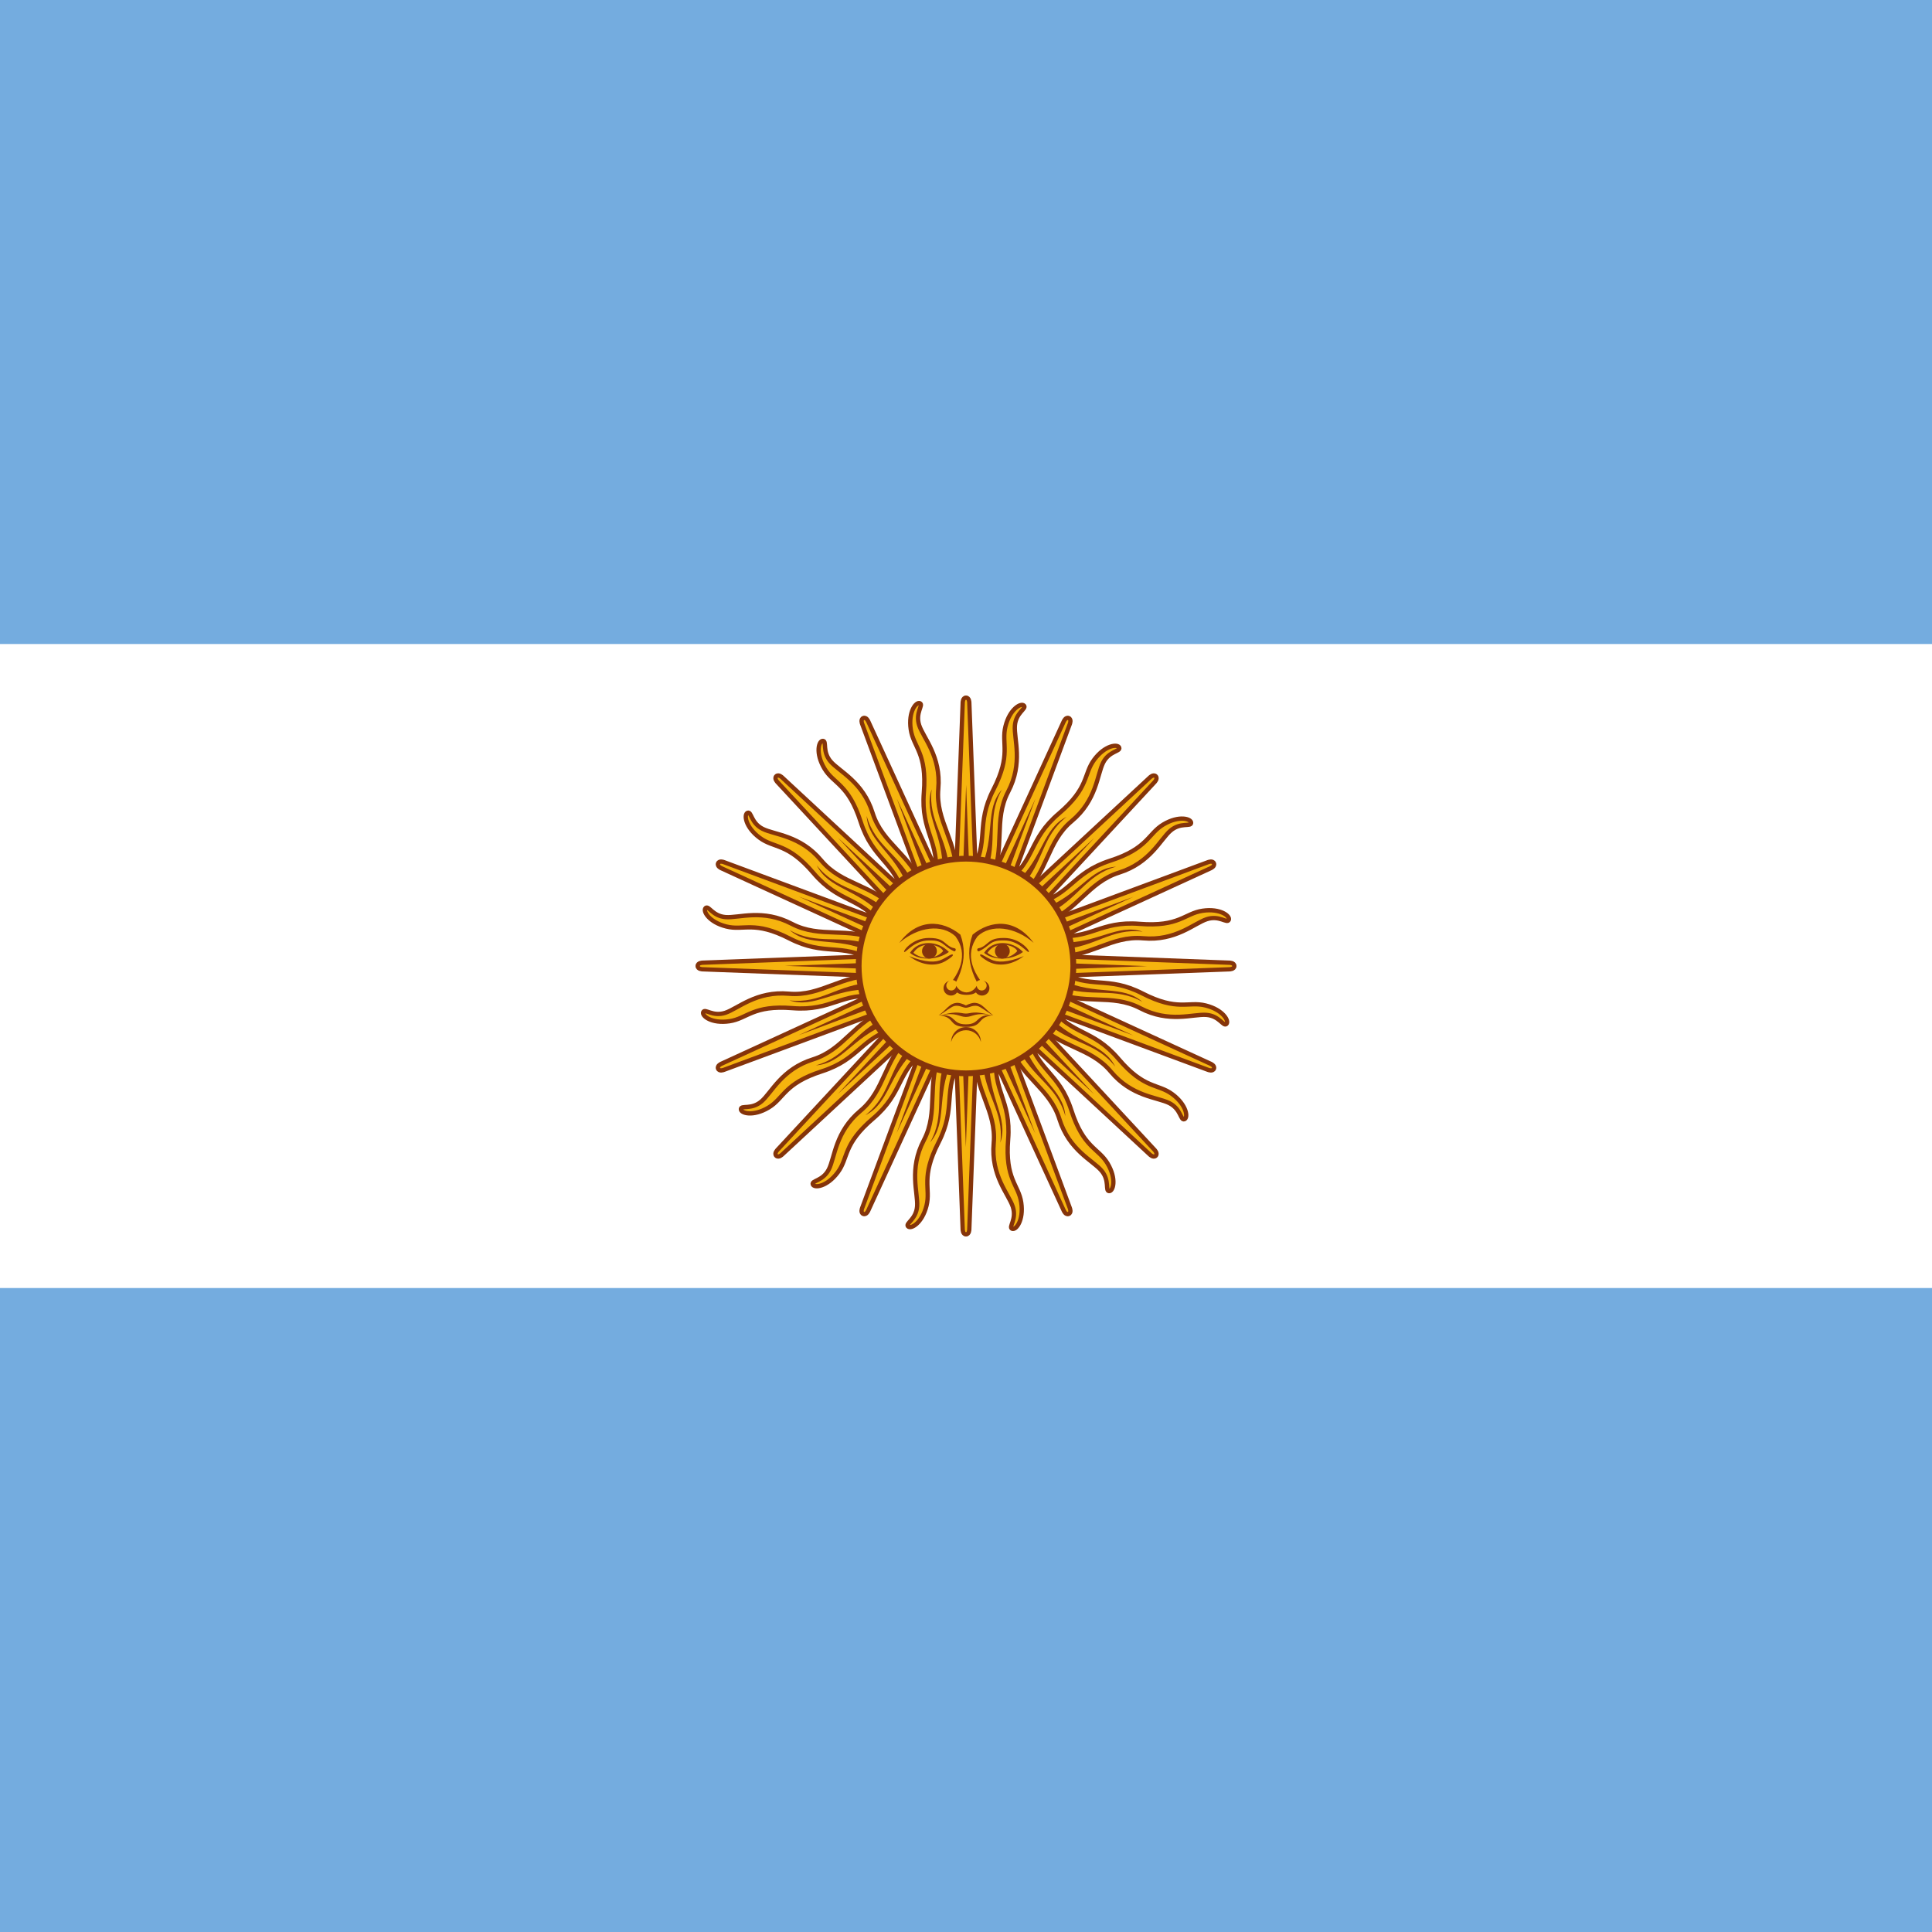
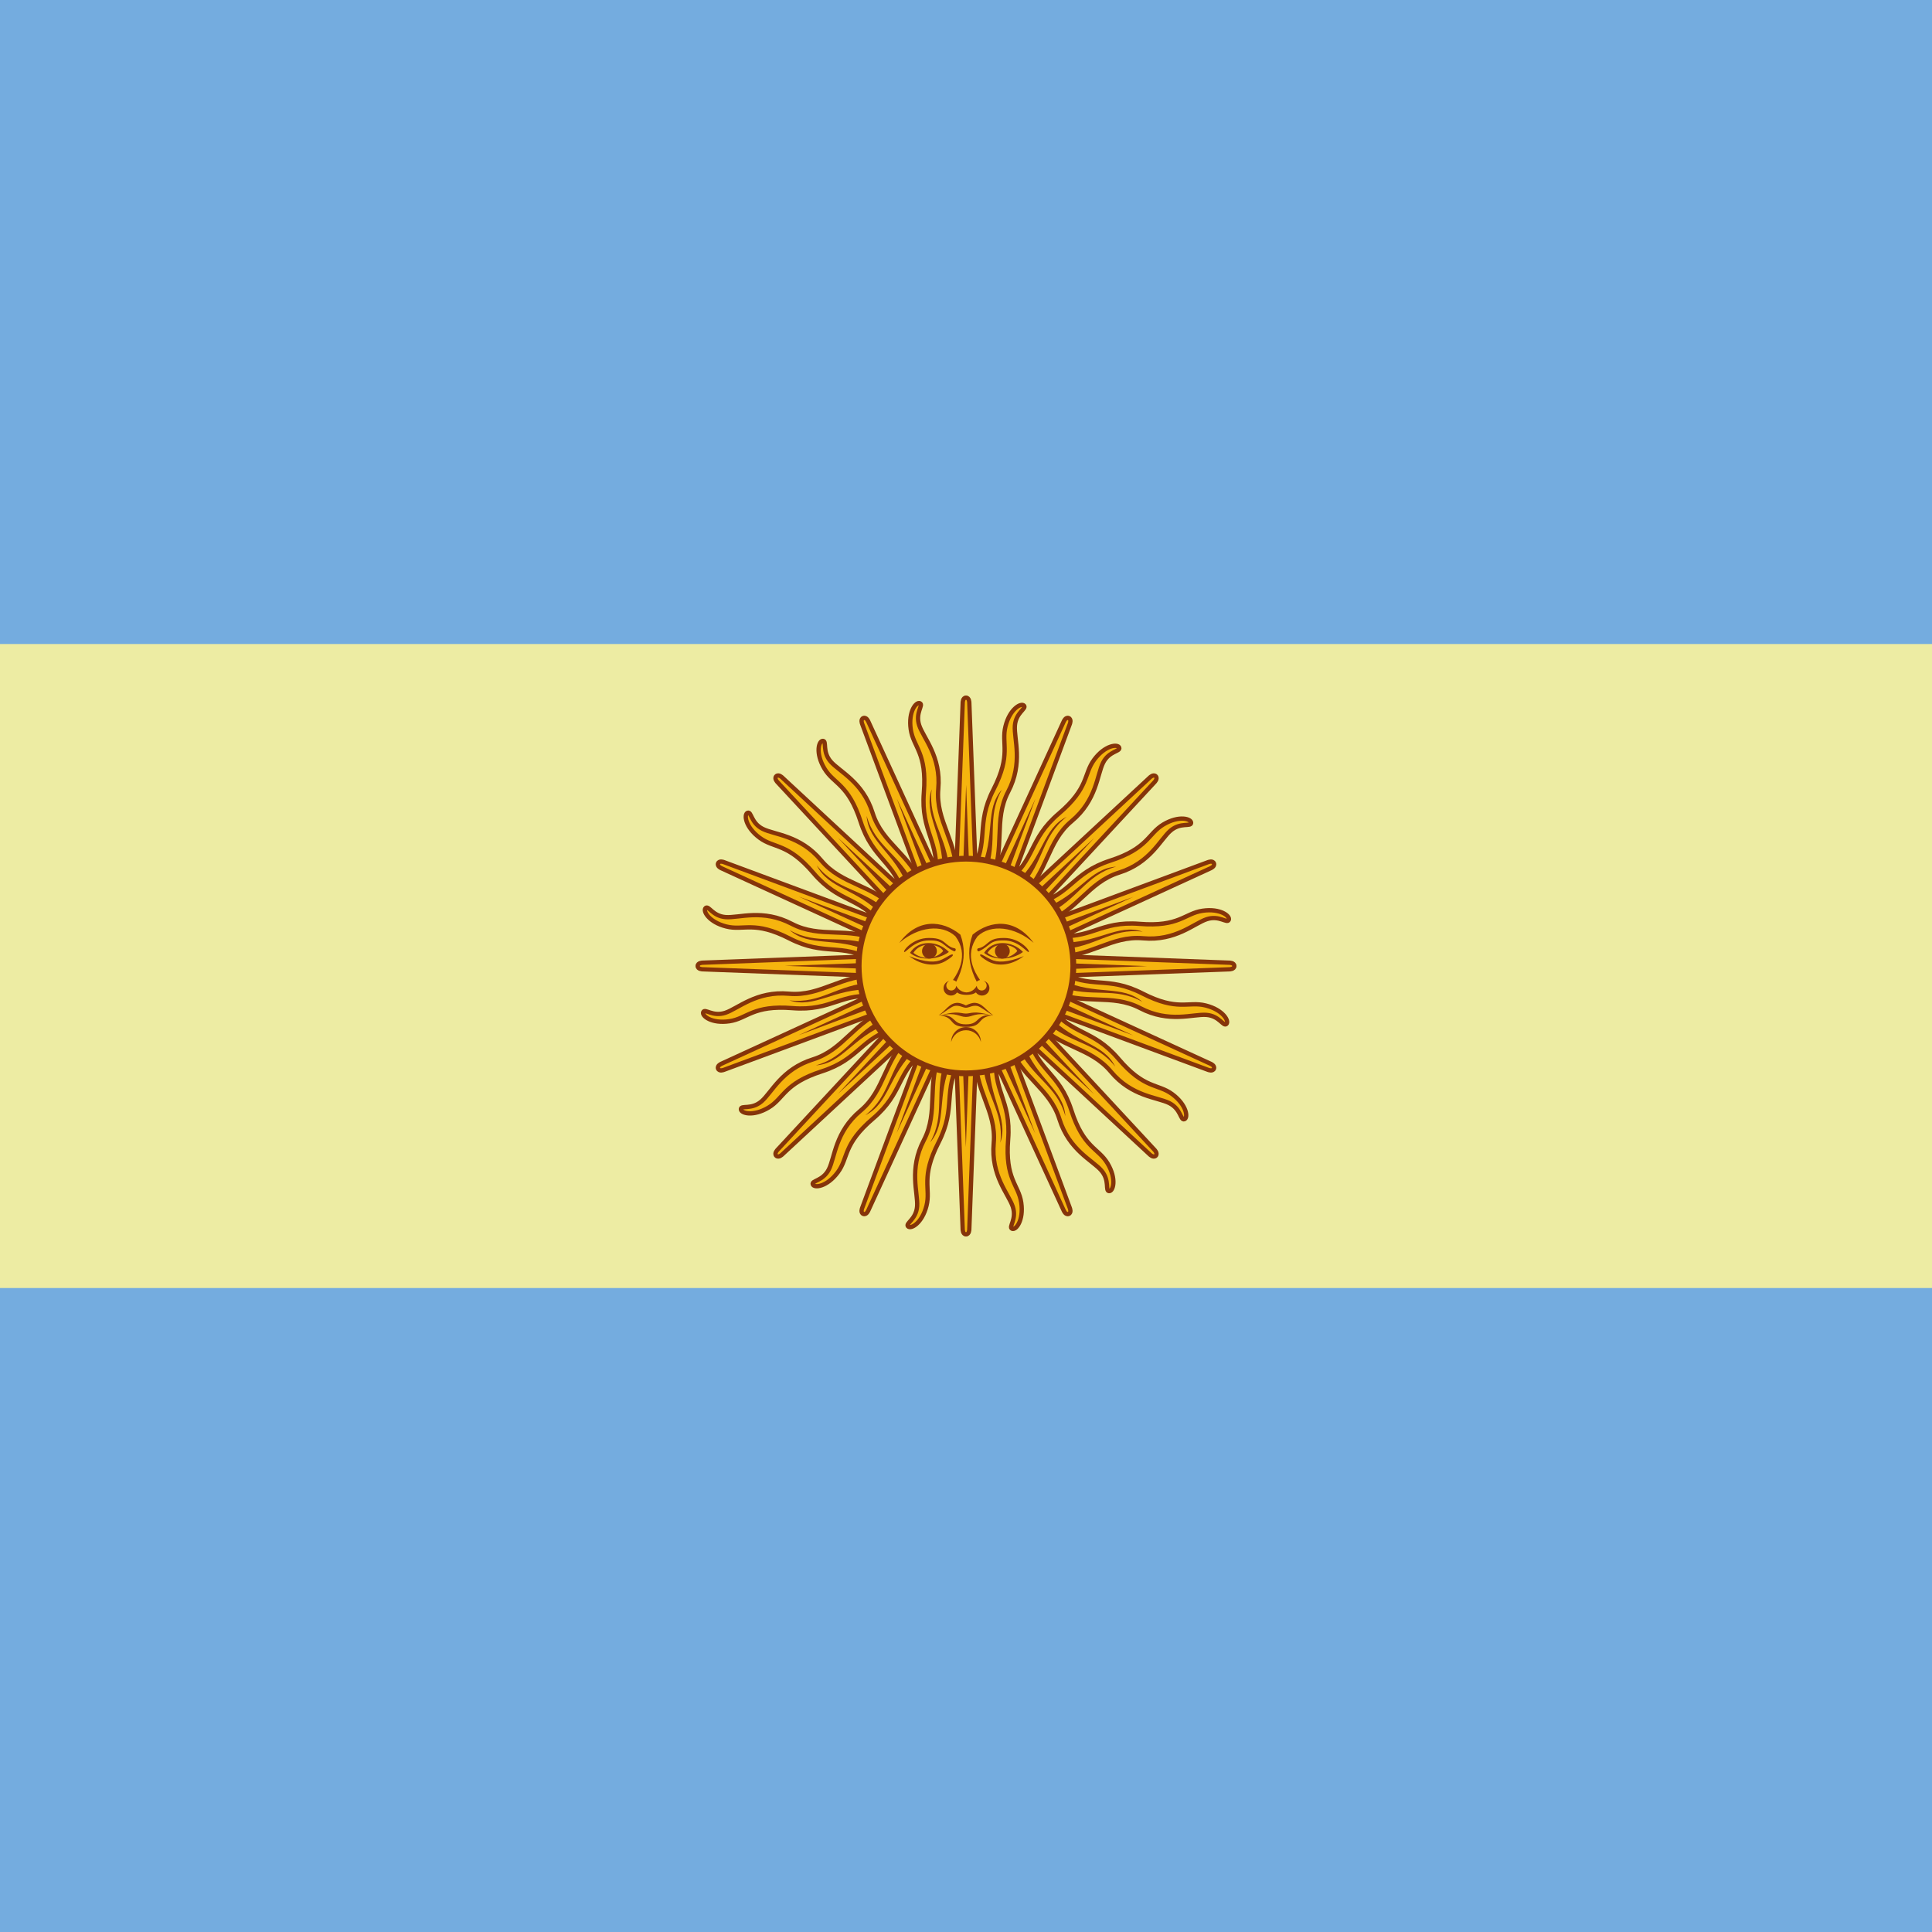
<svg xmlns="http://www.w3.org/2000/svg" xmlns:xlink="http://www.w3.org/1999/xlink" height="512" width="512" id="flag-icon-css-ar">
  <path fill="#74acdf" d="M0 0h512v512H0z" />
-   <path fill="#fff" d="M0 170.67h512v170.67H0z" />
+   <path fill="#edeca3" d="M0 170.67h512v170.67H0z" />
  <g id="c" transform="translate(-153.6) scale(1.024)">
    <path id="a" d="M396.84 251.31l28.454 61.992s.49 1.185 1.28.859c.79-.327.299-1.512.299-1.512l-23.715-63.956m-.68 24.12c-.347 9.428 5.452 14.613 4.694 23.032-.757 8.42 3.867 13.18 4.94 16.454 1.073 3.274-1.16 5.232-.198 5.698.963.466 3.07-2.12 2.383-6.775-.687-4.655-4.22-6.037-3.39-16.32.83-10.283-4.206-12.678-2.98-22.058" fill="#f6b40e" stroke="#85340a" stroke-width="1.112" />
    <use height="100%" width="100%" xlink:href="#a" transform="rotate(22.5 400 250)" />
    <use height="100%" width="100%" xlink:href="#a" transform="rotate(45 400 250)" />
    <use height="100%" width="100%" xlink:href="#a" transform="rotate(67.5 400 250)" />
    <path id="b" d="M404.31 274.41c.453 9.054 5.587 13.063 4.579 21.314 2.213-6.525-3.124-11.583-2.82-21.22m-7.649-23.757l19.487 42.577-16.329-43.887" fill="#85340a" />
    <use height="100%" width="100%" xlink:href="#b" transform="rotate(22.5 400 250)" />
    <use height="100%" width="100%" xlink:href="#b" transform="rotate(45 400 250)" />
    <use height="100%" width="100%" xlink:href="#b" transform="rotate(67.5 400 250)" />
  </g>
  <use height="100%" width="100%" xlink:href="#c" transform="rotate(90 256 256)" />
  <use height="100%" width="100%" xlink:href="#c" transform="rotate(180 256 256)" />
  <use height="100%" width="100%" xlink:href="#c" transform="rotate(-90 256 256)" />
  <circle r="28.445" cy="256" cx="256" fill="#f6b40e" stroke="#85340a" stroke-width="1.536" />
  <path id="h" d="M265.697 249.917c-1.942 0-3.802.842-4.896 2.592 2.188 1.97 7.021 2.183 10.304-.224-1.422-1.53-3.466-2.368-5.408-2.368zm-.032.448c1.89-.034 3.658.834 3.904 1.696-2.188 2.407-5.684 2.198-7.872.448.958-1.531 2.498-2.117 3.968-2.144z" fill="#843511" />
  <use height="100%" width="100%" xlink:href="#d" transform="matrix(-1 0 0 1 512.256 0)" />
  <use height="100%" width="100%" xlink:href="#e" transform="matrix(-1 0 0 1 512.256 0)" />
  <use height="100%" width="100%" xlink:href="#f" transform="translate(19.315)" />
  <use height="100%" width="100%" xlink:href="#g" transform="matrix(-1 0 0 1 512.256 0)" />
  <path d="M251.648 259.932c-.935.17-1.6 1-1.6 1.952 0 1.087.899 1.952 1.984 1.952.642 0 1.231-.304 1.6-.832.757.57 1.807.63 2.368.64.086.002.198 0 .256 0 .561-.01 1.61-.07 2.368-.64.369.528.958.832 1.6.832 1.085 0 1.984-.865 1.984-1.952 0-.951-.665-1.781-1.6-1.952.525.185.864.693.864 1.248a1.31 1.31 0 0 1-1.312 1.312 1.323 1.323 0 0 1-1.312-1.248c-.214.426-1.059 1.695-2.72 1.76-1.661-.065-2.506-1.333-2.72-1.76a1.323 1.323 0 0 1-1.312 1.248 1.31 1.31 0 0 1-1.312-1.312c0-.555.339-1.063.864-1.248zm2.14 5.827c-2.19 0-3.054 1.983-5.024 3.296 1.095-.437 1.956-1.3 3.488-2.176 1.532-.875 2.838.192 3.712.192h.032c.874 0 2.18-1.067 3.712-.192 1.533.876 2.426 1.74 3.52 2.176-1.97-1.313-2.867-3.296-5.056-3.296-.437 0-1.302.236-2.176.672h-.032c-.874-.437-1.739-.672-2.176-.672z" fill="#85340a" />
  <path d="M253.05 268.35c-.863.038-2.006.211-3.647.703 3.94-.874 4.809.448 6.56.448h.032c1.75 0 2.62-1.323 6.56-.448-4.377-1.312-5.248-.448-6.56-.448h-.032c-.82 0-1.472-.32-2.912-.256z" fill="#85340a" />
  <path d="M249.6 269.025c-.254.003-.531.005-.832.032 4.596.438 2.387 3.072 7.2 3.072H256c4.813 0 2.636-2.634 7.232-3.072-4.814-.437-3.292 2.4-7.232 2.4h-.032c-3.694 0-2.556-2.48-6.368-2.432zm10.342 7.107a3.94 3.94 0 0 0-3.938-3.939 3.94 3.94 0 0 0-3.939 3.939 4.05 4.05 0 0 1 3.939-3.112 4.047 4.047 0 0 1 3.938 3.112z" fill="#85340a" />
  <path id="e" d="M238.316 249.876c5.032-4.375 11.376-5.032 14.878-1.75.857 1.148 1.406 2.376 1.632 3.656.44 2.492-.338 5.183-2.29 7.942.22 0 .658.218.877.437 1.737-3.322 2.352-6.734 1.782-9.98a14.147 14.147 0 0 0-.686-2.493c-4.814-3.938-11.377-4.376-16.19 2.189z" fill="#85340a" />
  <path id="d" d="M246.19 248.566c2.843 0 3.5.657 4.814 1.75 1.314 1.095 1.97.875 2.188 1.095.217.22 0 .874-.437.655-.437-.22-1.314-.655-2.625-1.75-1.314-1.095-2.625-1.094-3.939-1.094-3.938 0-6.126 3.282-6.563 3.063-.437-.22 2.188-3.72 6.563-3.72z" fill="#85340a" />
  <use height="100%" width="100%" xlink:href="#h" transform="translate(-19.641)" />
  <circle id="f" cy="252.058" cx="246.313" r="1.969" fill="#85340a" />
  <path id="g" d="M240.937 253.379c3.72 2.845 7.44 2.626 9.627 1.312 2.188-1.312 2.188-1.75 1.751-1.75-.436 0-.873.438-2.624 1.312-1.752.877-4.376.877-8.752-.874z" fill="#85340a" />
</svg>
